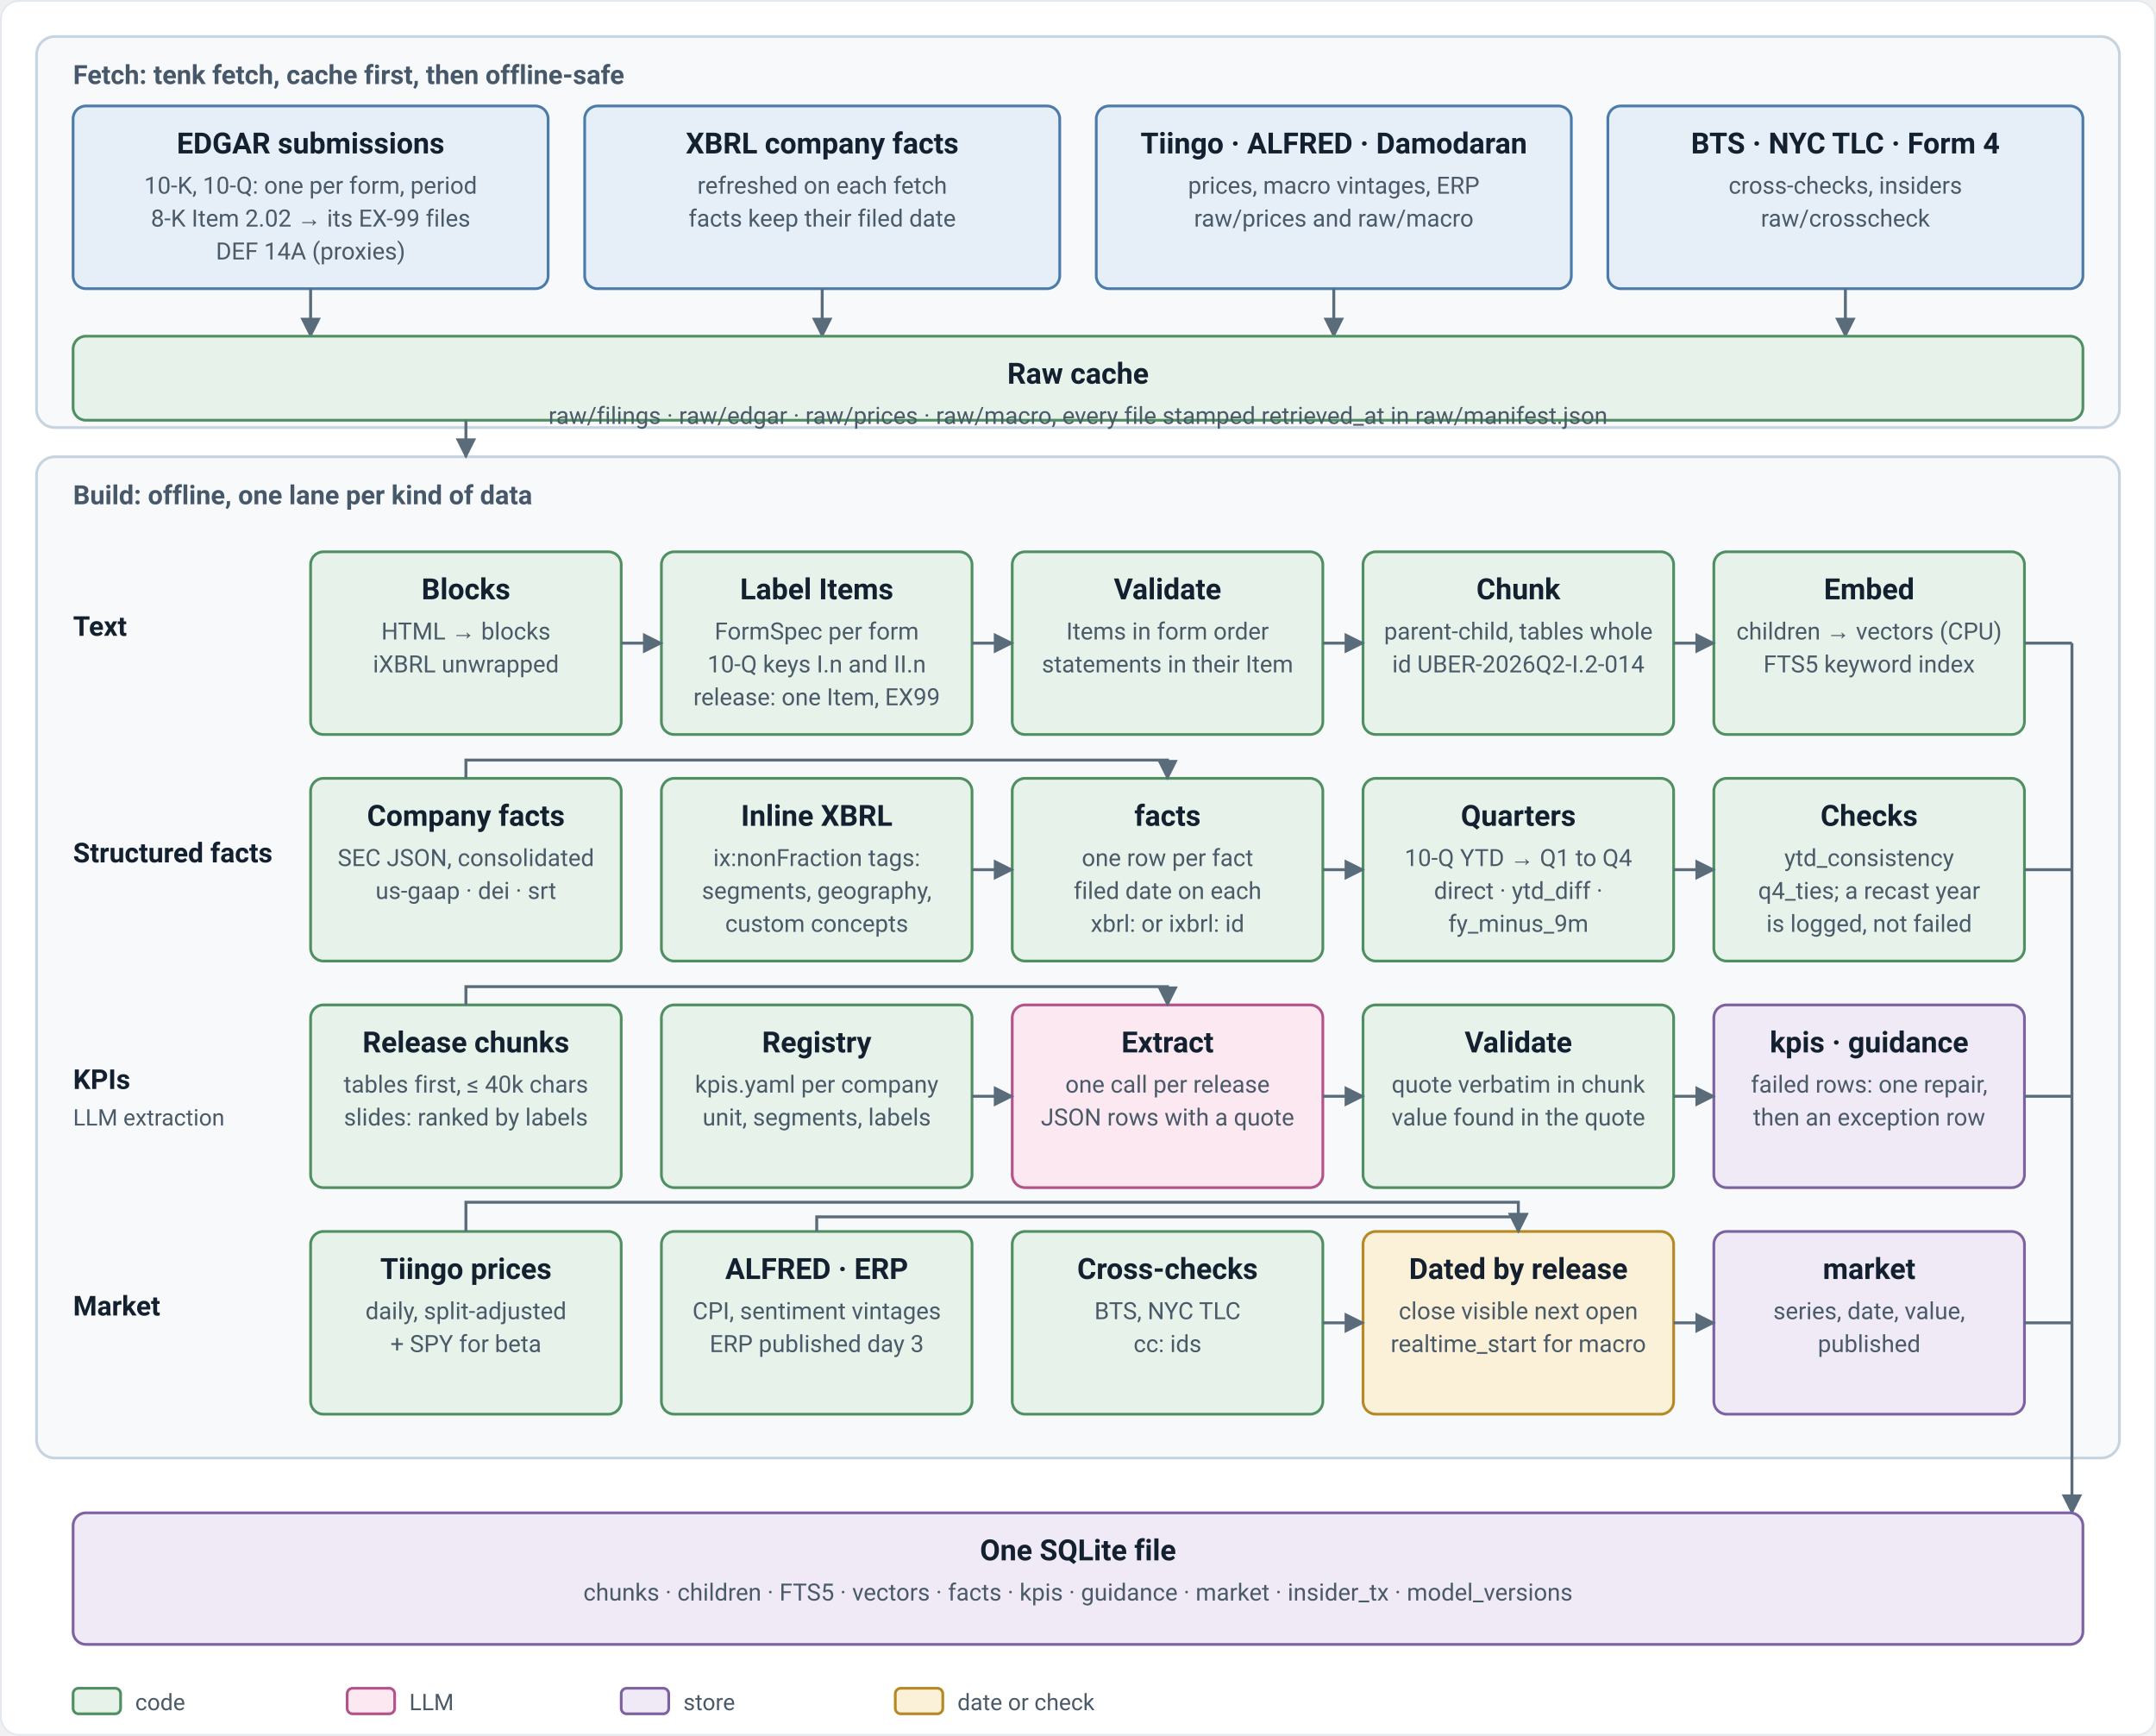
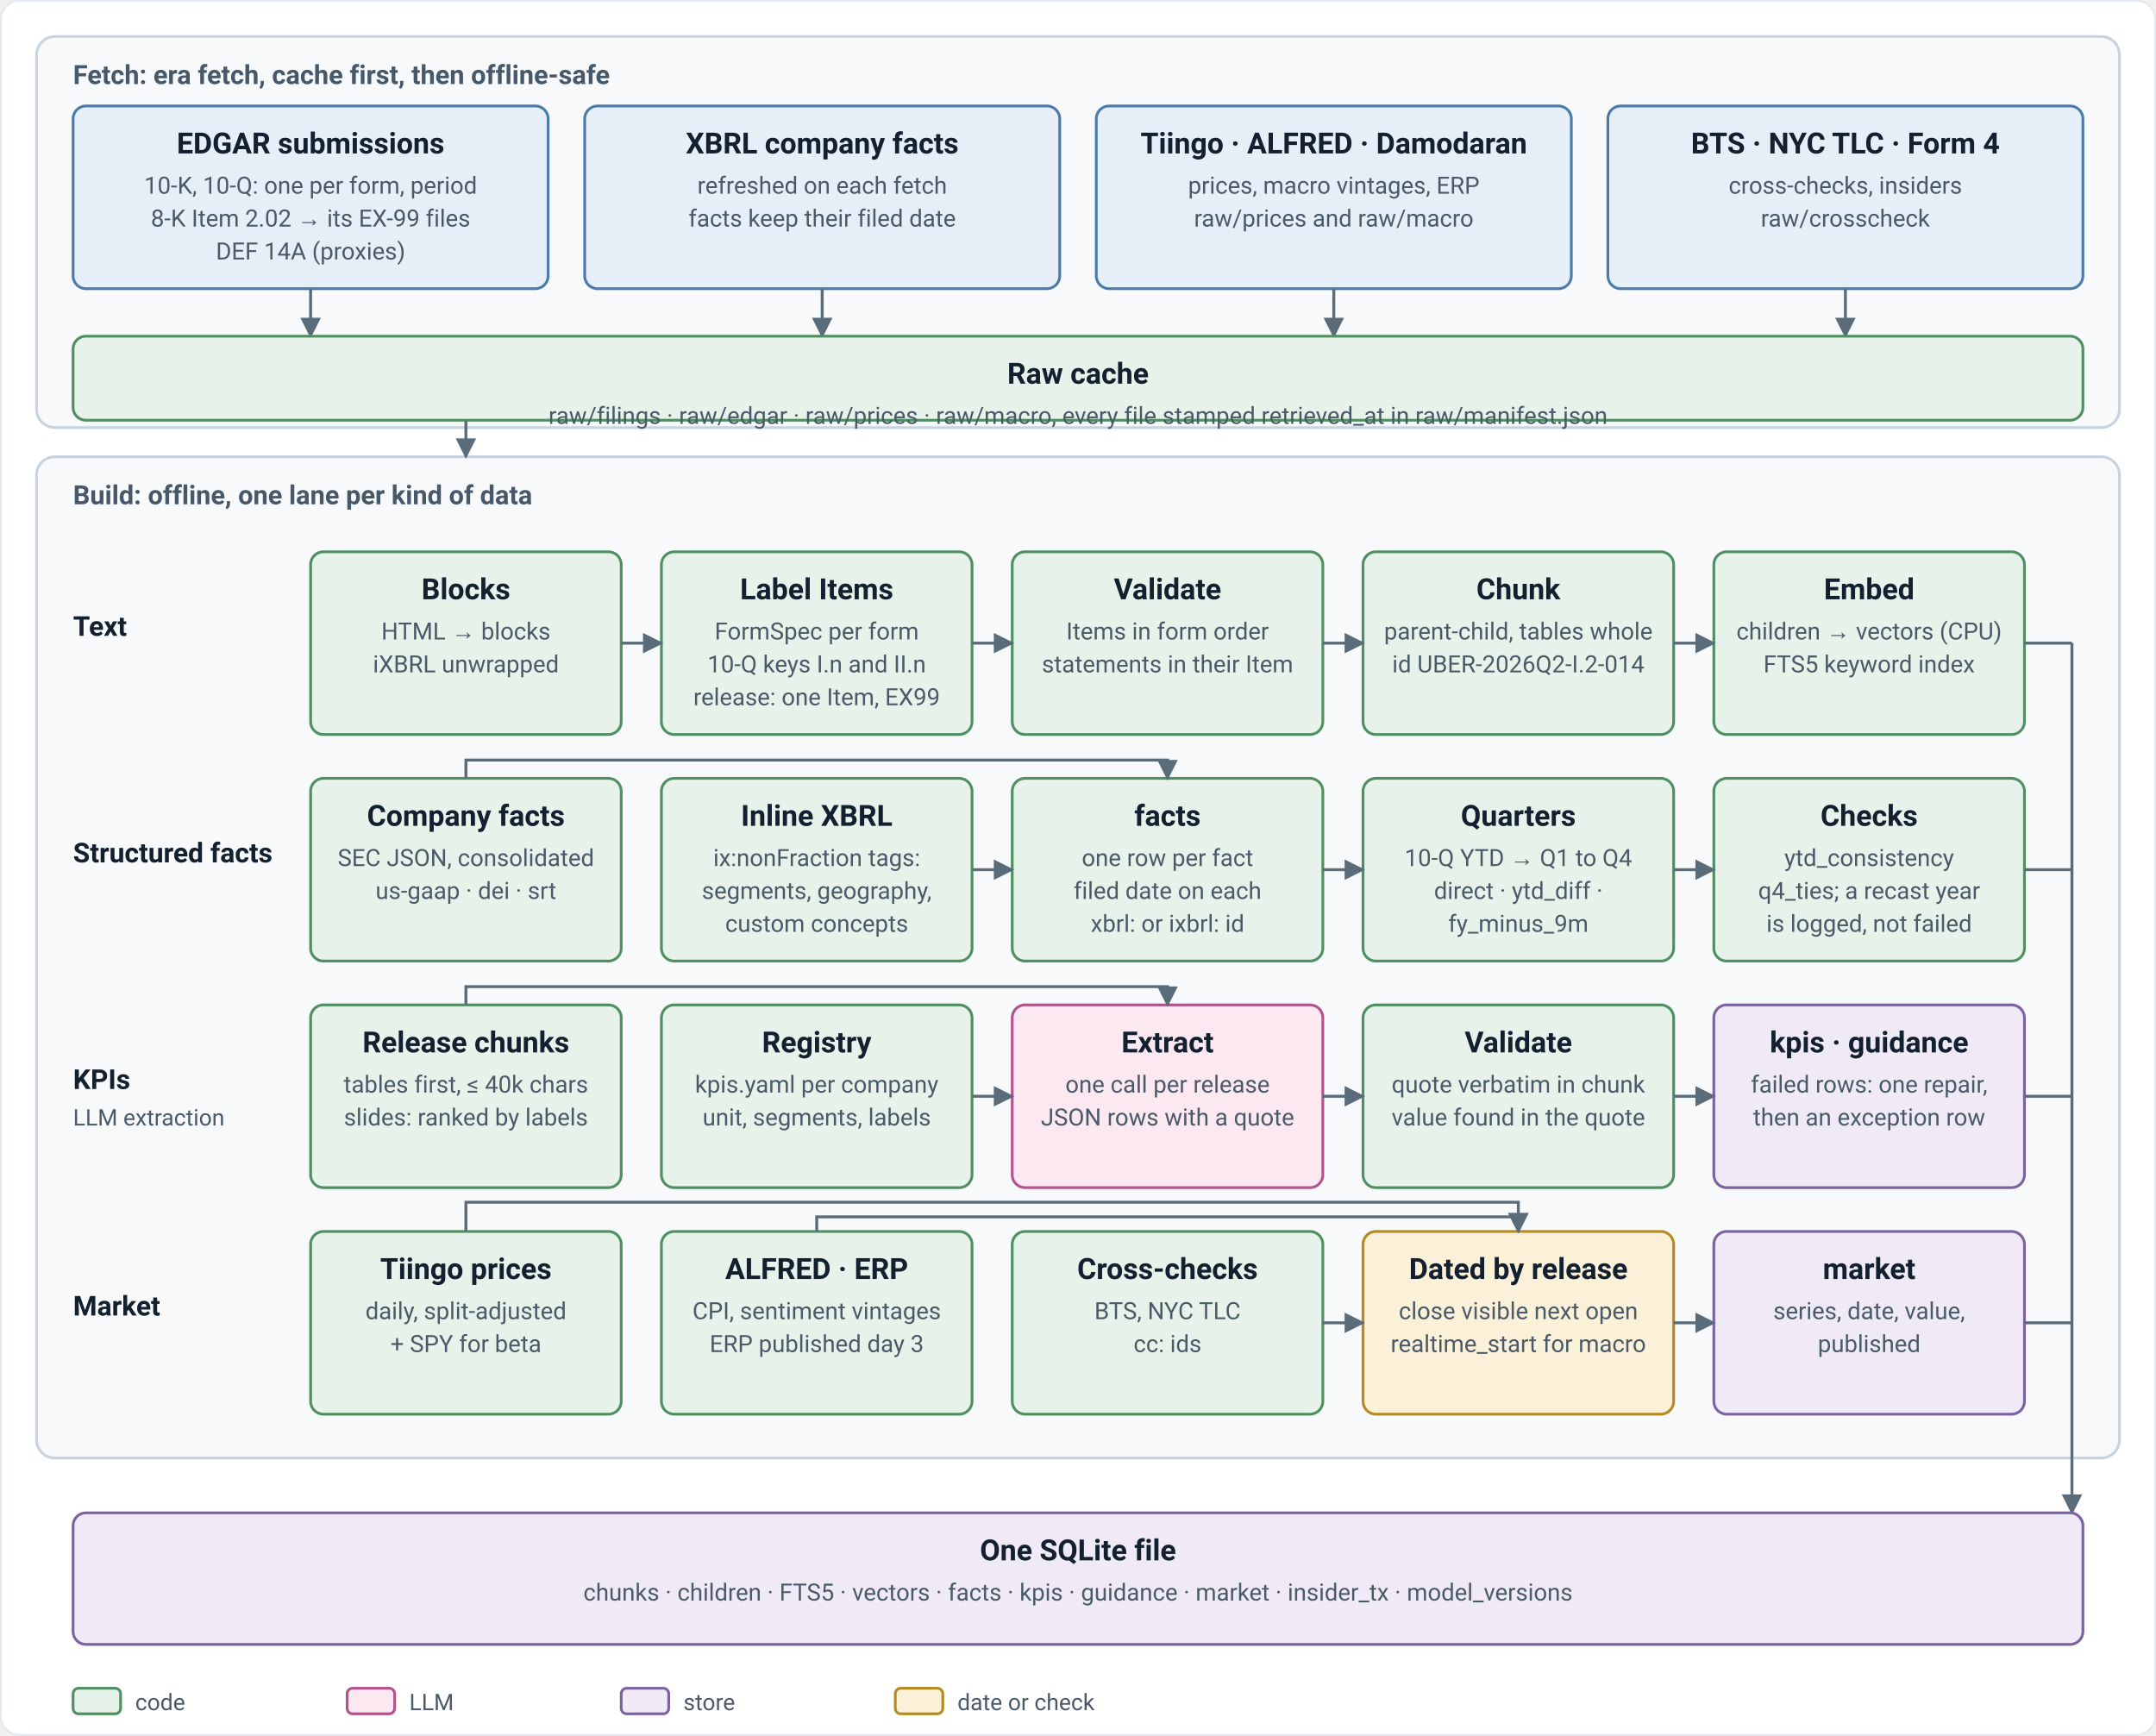
<svg xmlns="http://www.w3.org/2000/svg" width="1180" height="950" viewBox="0 0 1180 950" role="img" aria-labelledby="svgtitle svgdesc" font-family="system-ui, -apple-system, 'Segoe UI', Roboto, 'Helvetica Neue', Arial, sans-serif">
  <style>
    @media (prefers-color-scheme: dark) {
      .bg    { fill: #0f1419; stroke: #2b3540; }
      .panel { fill: #151c24; stroke: #3a4753; }
      .ext   { fill: #16283c; stroke: #6f9dc8; }
      .work  { fill: #16301f; stroke: #63ab77; }
      .llm   { fill: #3a1a2c; stroke: #d487b0; }
      .sink  { fill: #241b33; stroke: #a186c4; }
      .gate  { fill: #3a2f14; stroke: #d4a84a; }
      .name  { fill: #e6edf3; }
      .sub   { fill: #9fb0c0; }
      .ptitle{ fill: #93a4b4; }
      .edge  { stroke: #8496a6; }
      .elabel{ fill: #93a4b4; }
      #arrow &gt; path { fill: #8496a6; }
    }
  </style>
  <defs>
    <marker id="arrow" viewBox="0 0 10 10" refX="9" refY="5" markerWidth="7" markerHeight="7" orient="auto-start-reverse">
      <path d="M 0 0 L 10 5 L 0 10 z" fill="#5a6b7a" />
    </marker>
  </defs>
  <rect class="bg" x="0.5" y="0.5" width="1179" height="949" rx="10" fill="#ffffff" stroke="#e3e9ef" />
  <rect class="panel" x="20" y="20" width="1140" height="214" rx="10" fill="#f7f9fb" stroke="#c7d3de" stroke-width="1.5" />
-   <text class="ptitle" x="40" y="46" font-size="14.5" font-weight="600" fill="#46586a">Fetch: tenk fetch, cache first, then offline-safe</text>
+   <text class="ptitle" x="40" y="46" font-size="14.5" font-weight="600" fill="#46586a">Fetch: era fetch, cache first, then offline-safe</text>
  <rect class="ext" x="40" y="58" width="260" height="100" rx="7" fill="#e6eef8" stroke="#4a7bab" stroke-width="1.5" />
  <text class="name" x="170.0" y="84" text-anchor="middle" font-size="16" font-weight="600" fill="#132030">EDGAR submissions</text>
  <text class="sub" x="170.0" y="106" text-anchor="middle" font-size="13" fill="#4a5a68">10-K, 10-Q: one per form, period</text>
  <text class="sub" x="170.0" y="124" text-anchor="middle" font-size="13" fill="#4a5a68">8-K Item 2.02 → its EX-99 files</text>
  <text class="sub" x="170.0" y="142" text-anchor="middle" font-size="13" fill="#4a5a68">DEF 14A (proxies)</text>
  <path class="edge" d="M 170 158 L 170 184" fill="none" stroke="#5a6b7a" stroke-width="1.6" marker-end="url(#arrow)" />
  <rect class="ext" x="320" y="58" width="260" height="100" rx="7" fill="#e6eef8" stroke="#4a7bab" stroke-width="1.5" />
  <text class="name" x="450.0" y="84" text-anchor="middle" font-size="16" font-weight="600" fill="#132030">XBRL company facts</text>
  <text class="sub" x="450.0" y="106" text-anchor="middle" font-size="13" fill="#4a5a68">refreshed on each fetch</text>
  <text class="sub" x="450.0" y="124" text-anchor="middle" font-size="13" fill="#4a5a68">facts keep their filed date</text>
  <path class="edge" d="M 450 158 L 450 184" fill="none" stroke="#5a6b7a" stroke-width="1.6" marker-end="url(#arrow)" />
  <rect class="ext" x="600" y="58" width="260" height="100" rx="7" fill="#e6eef8" stroke="#4a7bab" stroke-width="1.5" />
  <text class="name" x="730.0" y="84" text-anchor="middle" font-size="16" font-weight="600" fill="#132030">Tiingo · ALFRED · Damodaran</text>
  <text class="sub" x="730.0" y="106" text-anchor="middle" font-size="13" fill="#4a5a68">prices, macro vintages, ERP</text>
  <text class="sub" x="730.0" y="124" text-anchor="middle" font-size="13" fill="#4a5a68">raw/prices and raw/macro</text>
  <path class="edge" d="M 730 158 L 730 184" fill="none" stroke="#5a6b7a" stroke-width="1.6" marker-end="url(#arrow)" />
  <rect class="ext" x="880" y="58" width="260" height="100" rx="7" fill="#e6eef8" stroke="#4a7bab" stroke-width="1.5" />
  <text class="name" x="1010.0" y="84" text-anchor="middle" font-size="16" font-weight="600" fill="#132030">BTS · NYC TLC · Form 4</text>
  <text class="sub" x="1010.0" y="106" text-anchor="middle" font-size="13" fill="#4a5a68">cross-checks, insiders</text>
  <text class="sub" x="1010.0" y="124" text-anchor="middle" font-size="13" fill="#4a5a68">raw/crosscheck</text>
  <path class="edge" d="M 1010 158 L 1010 184" fill="none" stroke="#5a6b7a" stroke-width="1.6" marker-end="url(#arrow)" />
  <rect class="work" x="40" y="184" width="1100" height="46" rx="7" fill="#e7f3ea" stroke="#4f8f61" stroke-width="1.5" />
  <text class="name" x="590.0" y="210" text-anchor="middle" font-size="16" font-weight="600" fill="#132030">Raw cache</text>
  <text class="sub" x="590.0" y="232" text-anchor="middle" font-size="13" fill="#4a5a68">raw/filings · raw/edgar · raw/prices · raw/macro, every file stamped retrieved_at in raw/manifest.json</text>
  <rect class="panel" x="20" y="250" width="1140" height="548" rx="10" fill="#f7f9fb" stroke="#c7d3de" stroke-width="1.5" />
  <text class="ptitle" x="40" y="276" font-size="14.5" font-weight="600" fill="#46586a">Build: offline, one lane per kind of data</text>
  <path class="edge" d="M 255 230 L 255 250" fill="none" stroke="#5a6b7a" stroke-width="1.6" marker-end="url(#arrow)" />
  <text class="name" x="40" y="348" text-anchor="start" font-size="15" fill="#132030" font-weight="600">Text</text>
  <text class="name" x="40" y="472" text-anchor="start" font-size="15" fill="#132030" font-weight="600">Structured facts</text>
  <text class="name" x="40" y="596" text-anchor="start" font-size="15" fill="#132030" font-weight="600">KPIs</text>
  <text class="sub" x="40" y="616" text-anchor="start" font-size="12.5" fill="#4a5a68">LLM extraction</text>
  <text class="name" x="40" y="720" text-anchor="start" font-size="15" fill="#132030" font-weight="600">Market</text>
  <rect class="work" x="170" y="302" width="170" height="100" rx="7" fill="#e7f3ea" stroke="#4f8f61" stroke-width="1.5" />
  <text class="name" x="255.0" y="328" text-anchor="middle" font-size="16" font-weight="600" fill="#132030">Blocks</text>
  <text class="sub" x="255.0" y="350" text-anchor="middle" font-size="13" fill="#4a5a68">HTML → blocks</text>
  <text class="sub" x="255.0" y="368" text-anchor="middle" font-size="13" fill="#4a5a68">iXBRL unwrapped</text>
  <rect class="work" x="362" y="302" width="170" height="100" rx="7" fill="#e7f3ea" stroke="#4f8f61" stroke-width="1.5" />
  <text class="name" x="447.0" y="328" text-anchor="middle" font-size="16" font-weight="600" fill="#132030">Label Items</text>
  <text class="sub" x="447.0" y="350" text-anchor="middle" font-size="13" fill="#4a5a68">FormSpec per form</text>
  <text class="sub" x="447.0" y="368" text-anchor="middle" font-size="13" fill="#4a5a68">10-Q keys I.n and II.n</text>
  <text class="sub" x="447.0" y="386" text-anchor="middle" font-size="13" fill="#4a5a68">release: one Item, EX99</text>
  <rect class="work" x="554" y="302" width="170" height="100" rx="7" fill="#e7f3ea" stroke="#4f8f61" stroke-width="1.5" />
  <text class="name" x="639.0" y="328" text-anchor="middle" font-size="16" font-weight="600" fill="#132030">Validate</text>
  <text class="sub" x="639.0" y="350" text-anchor="middle" font-size="13" fill="#4a5a68">Items in form order</text>
  <text class="sub" x="639.0" y="368" text-anchor="middle" font-size="13" fill="#4a5a68">statements in their Item</text>
  <rect class="work" x="746" y="302" width="170" height="100" rx="7" fill="#e7f3ea" stroke="#4f8f61" stroke-width="1.5" />
  <text class="name" x="831.0" y="328" text-anchor="middle" font-size="16" font-weight="600" fill="#132030">Chunk</text>
  <text class="sub" x="831.0" y="350" text-anchor="middle" font-size="13" fill="#4a5a68">parent-child, tables whole</text>
  <text class="sub" x="831.0" y="368" text-anchor="middle" font-size="13" fill="#4a5a68">id UBER-2026Q2-I.2-014</text>
  <rect class="work" x="938" y="302" width="170" height="100" rx="7" fill="#e7f3ea" stroke="#4f8f61" stroke-width="1.5" />
  <text class="name" x="1023.0" y="328" text-anchor="middle" font-size="16" font-weight="600" fill="#132030">Embed</text>
  <text class="sub" x="1023.0" y="350" text-anchor="middle" font-size="13" fill="#4a5a68">children → vectors (CPU)</text>
  <text class="sub" x="1023.0" y="368" text-anchor="middle" font-size="13" fill="#4a5a68">FTS5 keyword index</text>
  <rect class="work" x="170" y="426" width="170" height="100" rx="7" fill="#e7f3ea" stroke="#4f8f61" stroke-width="1.5" />
  <text class="name" x="255.0" y="452" text-anchor="middle" font-size="16" font-weight="600" fill="#132030">Company facts</text>
  <text class="sub" x="255.0" y="474" text-anchor="middle" font-size="13" fill="#4a5a68">SEC JSON, consolidated</text>
  <text class="sub" x="255.0" y="492" text-anchor="middle" font-size="13" fill="#4a5a68">us-gaap · dei · srt</text>
  <rect class="work" x="362" y="426" width="170" height="100" rx="7" fill="#e7f3ea" stroke="#4f8f61" stroke-width="1.5" />
  <text class="name" x="447.0" y="452" text-anchor="middle" font-size="16" font-weight="600" fill="#132030">Inline XBRL</text>
  <text class="sub" x="447.0" y="474" text-anchor="middle" font-size="13" fill="#4a5a68">ix:nonFraction tags:</text>
  <text class="sub" x="447.0" y="492" text-anchor="middle" font-size="13" fill="#4a5a68">segments, geography,</text>
  <text class="sub" x="447.0" y="510" text-anchor="middle" font-size="13" fill="#4a5a68">custom concepts</text>
  <rect class="work" x="554" y="426" width="170" height="100" rx="7" fill="#e7f3ea" stroke="#4f8f61" stroke-width="1.5" />
  <text class="name" x="639.0" y="452" text-anchor="middle" font-size="16" font-weight="600" fill="#132030">facts</text>
  <text class="sub" x="639.0" y="474" text-anchor="middle" font-size="13" fill="#4a5a68">one row per fact</text>
  <text class="sub" x="639.0" y="492" text-anchor="middle" font-size="13" fill="#4a5a68">filed date on each</text>
  <text class="sub" x="639.0" y="510" text-anchor="middle" font-size="13" fill="#4a5a68">xbrl: or ixbrl: id</text>
  <rect class="work" x="746" y="426" width="170" height="100" rx="7" fill="#e7f3ea" stroke="#4f8f61" stroke-width="1.5" />
  <text class="name" x="831.0" y="452" text-anchor="middle" font-size="16" font-weight="600" fill="#132030">Quarters</text>
  <text class="sub" x="831.0" y="474" text-anchor="middle" font-size="13" fill="#4a5a68">10-Q YTD → Q1 to Q4</text>
  <text class="sub" x="831.0" y="492" text-anchor="middle" font-size="13" fill="#4a5a68">direct · ytd_diff ·</text>
  <text class="sub" x="831.0" y="510" text-anchor="middle" font-size="13" fill="#4a5a68">fy_minus_9m</text>
  <rect class="work" x="938" y="426" width="170" height="100" rx="7" fill="#e7f3ea" stroke="#4f8f61" stroke-width="1.5" />
  <text class="name" x="1023.0" y="452" text-anchor="middle" font-size="16" font-weight="600" fill="#132030">Checks</text>
  <text class="sub" x="1023.0" y="474" text-anchor="middle" font-size="13" fill="#4a5a68">ytd_consistency</text>
  <text class="sub" x="1023.0" y="492" text-anchor="middle" font-size="13" fill="#4a5a68">q4_ties; a recast year</text>
  <text class="sub" x="1023.0" y="510" text-anchor="middle" font-size="13" fill="#4a5a68">is logged, not failed</text>
  <rect class="work" x="170" y="550" width="170" height="100" rx="7" fill="#e7f3ea" stroke="#4f8f61" stroke-width="1.5" />
  <text class="name" x="255.0" y="576" text-anchor="middle" font-size="16" font-weight="600" fill="#132030">Release chunks</text>
  <text class="sub" x="255.0" y="598" text-anchor="middle" font-size="13" fill="#4a5a68">tables first, ≤ 40k chars</text>
  <text class="sub" x="255.0" y="616" text-anchor="middle" font-size="13" fill="#4a5a68">slides: ranked by labels</text>
  <rect class="work" x="362" y="550" width="170" height="100" rx="7" fill="#e7f3ea" stroke="#4f8f61" stroke-width="1.5" />
  <text class="name" x="447.0" y="576" text-anchor="middle" font-size="16" font-weight="600" fill="#132030">Registry</text>
  <text class="sub" x="447.0" y="598" text-anchor="middle" font-size="13" fill="#4a5a68">kpis.yaml per company</text>
  <text class="sub" x="447.0" y="616" text-anchor="middle" font-size="13" fill="#4a5a68">unit, segments, labels</text>
  <rect class="llm" x="554" y="550" width="170" height="100" rx="7" fill="#fbe8f1" stroke="#b4538a" stroke-width="1.5" />
  <text class="name" x="639.0" y="576" text-anchor="middle" font-size="16" font-weight="600" fill="#132030">Extract</text>
  <text class="sub" x="639.0" y="598" text-anchor="middle" font-size="13" fill="#4a5a68">one call per release</text>
  <text class="sub" x="639.0" y="616" text-anchor="middle" font-size="13" fill="#4a5a68">JSON rows with a quote</text>
  <rect class="work" x="746" y="550" width="170" height="100" rx="7" fill="#e7f3ea" stroke="#4f8f61" stroke-width="1.5" />
  <text class="name" x="831.0" y="576" text-anchor="middle" font-size="16" font-weight="600" fill="#132030">Validate</text>
  <text class="sub" x="831.0" y="598" text-anchor="middle" font-size="13" fill="#4a5a68">quote verbatim in chunk</text>
  <text class="sub" x="831.0" y="616" text-anchor="middle" font-size="13" fill="#4a5a68">value found in the quote</text>
  <rect class="sink" x="938" y="550" width="170" height="100" rx="7" fill="#f0eaf7" stroke="#7c62a0" stroke-width="1.5" />
  <text class="name" x="1023.0" y="576" text-anchor="middle" font-size="16" font-weight="600" fill="#132030">kpis · guidance</text>
  <text class="sub" x="1023.0" y="598" text-anchor="middle" font-size="13" fill="#4a5a68">failed rows: one repair,</text>
  <text class="sub" x="1023.0" y="616" text-anchor="middle" font-size="13" fill="#4a5a68">then an exception row</text>
  <rect class="work" x="170" y="674" width="170" height="100" rx="7" fill="#e7f3ea" stroke="#4f8f61" stroke-width="1.5" />
  <text class="name" x="255.0" y="700" text-anchor="middle" font-size="16" font-weight="600" fill="#132030">Tiingo prices</text>
  <text class="sub" x="255.0" y="722" text-anchor="middle" font-size="13" fill="#4a5a68">daily, split-adjusted</text>
  <text class="sub" x="255.0" y="740" text-anchor="middle" font-size="13" fill="#4a5a68">+ SPY for beta</text>
  <rect class="work" x="362" y="674" width="170" height="100" rx="7" fill="#e7f3ea" stroke="#4f8f61" stroke-width="1.5" />
  <text class="name" x="447.0" y="700" text-anchor="middle" font-size="16" font-weight="600" fill="#132030">ALFRED · ERP</text>
  <text class="sub" x="447.0" y="722" text-anchor="middle" font-size="13" fill="#4a5a68">CPI, sentiment vintages</text>
  <text class="sub" x="447.0" y="740" text-anchor="middle" font-size="13" fill="#4a5a68">ERP published day 3</text>
  <rect class="work" x="554" y="674" width="170" height="100" rx="7" fill="#e7f3ea" stroke="#4f8f61" stroke-width="1.5" />
  <text class="name" x="639.0" y="700" text-anchor="middle" font-size="16" font-weight="600" fill="#132030">Cross-checks</text>
  <text class="sub" x="639.0" y="722" text-anchor="middle" font-size="13" fill="#4a5a68">BTS, NYC TLC</text>
  <text class="sub" x="639.0" y="740" text-anchor="middle" font-size="13" fill="#4a5a68">cc: ids</text>
  <rect class="gate" x="746" y="674" width="170" height="100" rx="7" fill="#fbf1d9" stroke="#b58a24" stroke-width="1.5" />
  <text class="name" x="831.0" y="700" text-anchor="middle" font-size="16" font-weight="600" fill="#132030">Dated by release</text>
  <text class="sub" x="831.0" y="722" text-anchor="middle" font-size="13" fill="#4a5a68">close visible next open</text>
  <text class="sub" x="831.0" y="740" text-anchor="middle" font-size="13" fill="#4a5a68">realtime_start for macro</text>
  <rect class="sink" x="938" y="674" width="170" height="100" rx="7" fill="#f0eaf7" stroke="#7c62a0" stroke-width="1.5" />
  <text class="name" x="1023.0" y="700" text-anchor="middle" font-size="16" font-weight="600" fill="#132030">market</text>
  <text class="sub" x="1023.0" y="722" text-anchor="middle" font-size="13" fill="#4a5a68">series, date, value,</text>
  <text class="sub" x="1023.0" y="740" text-anchor="middle" font-size="13" fill="#4a5a68">published</text>
  <path class="edge" d="M 340 352.0 L 362 352.0" fill="none" stroke="#5a6b7a" stroke-width="1.6" marker-end="url(#arrow)" />
  <path class="edge" d="M 532 352.0 L 554 352.0" fill="none" stroke="#5a6b7a" stroke-width="1.6" marker-end="url(#arrow)" />
  <path class="edge" d="M 724 352.0 L 746 352.0" fill="none" stroke="#5a6b7a" stroke-width="1.6" marker-end="url(#arrow)" />
  <path class="edge" d="M 916 352.0 L 938 352.0" fill="none" stroke="#5a6b7a" stroke-width="1.6" marker-end="url(#arrow)" />
  <path class="edge" d="M 532 476.0 L 554 476.0" fill="none" stroke="#5a6b7a" stroke-width="1.6" marker-end="url(#arrow)" />
  <path class="edge" d="M 724 476.0 L 746 476.0" fill="none" stroke="#5a6b7a" stroke-width="1.6" marker-end="url(#arrow)" />
  <path class="edge" d="M 916 476.0 L 938 476.0" fill="none" stroke="#5a6b7a" stroke-width="1.6" marker-end="url(#arrow)" />
  <path class="edge" d="M 255.0 426 L 255.0 416 L 639.0 416 L 639.0 426" fill="none" stroke="#5a6b7a" stroke-width="1.6" marker-end="url(#arrow)" />
  <path class="edge" d="M 532 600.0 L 554 600.0" fill="none" stroke="#5a6b7a" stroke-width="1.6" marker-end="url(#arrow)" />
  <path class="edge" d="M 724 600.0 L 746 600.0" fill="none" stroke="#5a6b7a" stroke-width="1.6" marker-end="url(#arrow)" />
  <path class="edge" d="M 916 600.0 L 938 600.0" fill="none" stroke="#5a6b7a" stroke-width="1.6" marker-end="url(#arrow)" />
  <path class="edge" d="M 255.0 550 L 255.0 540 L 639.0 540 L 639.0 550" fill="none" stroke="#5a6b7a" stroke-width="1.6" marker-end="url(#arrow)" />
  <path class="edge" d="M 255.0 674 L 255.0 658 L 831.0 658 L 831.0 674" fill="none" stroke="#5a6b7a" stroke-width="1.6" marker-end="url(#arrow)" />
  <path class="edge" d="M 447.0 674 L 447.0 666 L 831.0 666 L 831.0 674" fill="none" stroke="#5a6b7a" stroke-width="1.6" marker-end="url(#arrow)" />
  <path class="edge" d="M 724 724.0 L 746 724.0" fill="none" stroke="#5a6b7a" stroke-width="1.6" marker-end="url(#arrow)" />
  <path class="edge" d="M 916 724.0 L 938 724.0" fill="none" stroke="#5a6b7a" stroke-width="1.6" marker-end="url(#arrow)" />
  <path class="edge" d="M 1108 352.0 L 1134 352.0" fill="none" stroke="#5a6b7a" stroke-width="1.6" />
  <path class="edge" d="M 1108 476.0 L 1134 476.0" fill="none" stroke="#5a6b7a" stroke-width="1.6" />
  <path class="edge" d="M 1108 600.0 L 1134 600.0" fill="none" stroke="#5a6b7a" stroke-width="1.6" />
  <path class="edge" d="M 1108 724.0 L 1134 724.0" fill="none" stroke="#5a6b7a" stroke-width="1.6" />
  <path class="edge" d="M 1134 352.0 L 1134 828" fill="none" stroke="#5a6b7a" stroke-width="1.6" marker-end="url(#arrow)" />
  <rect class="sink" x="40" y="828" width="1100" height="72" rx="7" fill="#f0eaf7" stroke="#7c62a0" stroke-width="1.5" />
  <text class="name" x="590.0" y="854" text-anchor="middle" font-size="16" font-weight="600" fill="#132030">One SQLite file</text>
  <text class="sub" x="590.0" y="876" text-anchor="middle" font-size="13" fill="#4a5a68">chunks · children · FTS5 · vectors · facts · kpis · guidance · market · insider_tx · model_versions</text>
  <rect class="work" x="40" y="924" width="26" height="14" rx="3" fill="#e7f3ea" stroke="#4f8f61" stroke-width="1.5" />
  <text class="sub" x="74" y="936" font-size="12.5" fill="#4a5a68">code</text>
  <rect class="llm" x="190" y="924" width="26" height="14" rx="3" fill="#fbe8f1" stroke="#b4538a" stroke-width="1.5" />
  <text class="sub" x="224" y="936" font-size="12.5" fill="#4a5a68">LLM</text>
  <rect class="sink" x="340" y="924" width="26" height="14" rx="3" fill="#f0eaf7" stroke="#7c62a0" stroke-width="1.5" />
  <text class="sub" x="374" y="936" font-size="12.5" fill="#4a5a68">store</text>
  <rect class="gate" x="490" y="924" width="26" height="14" rx="3" fill="#fbf1d9" stroke="#b58a24" stroke-width="1.5" />
  <text class="sub" x="524" y="936" font-size="12.5" fill="#4a5a68">date or check</text>
</svg>
